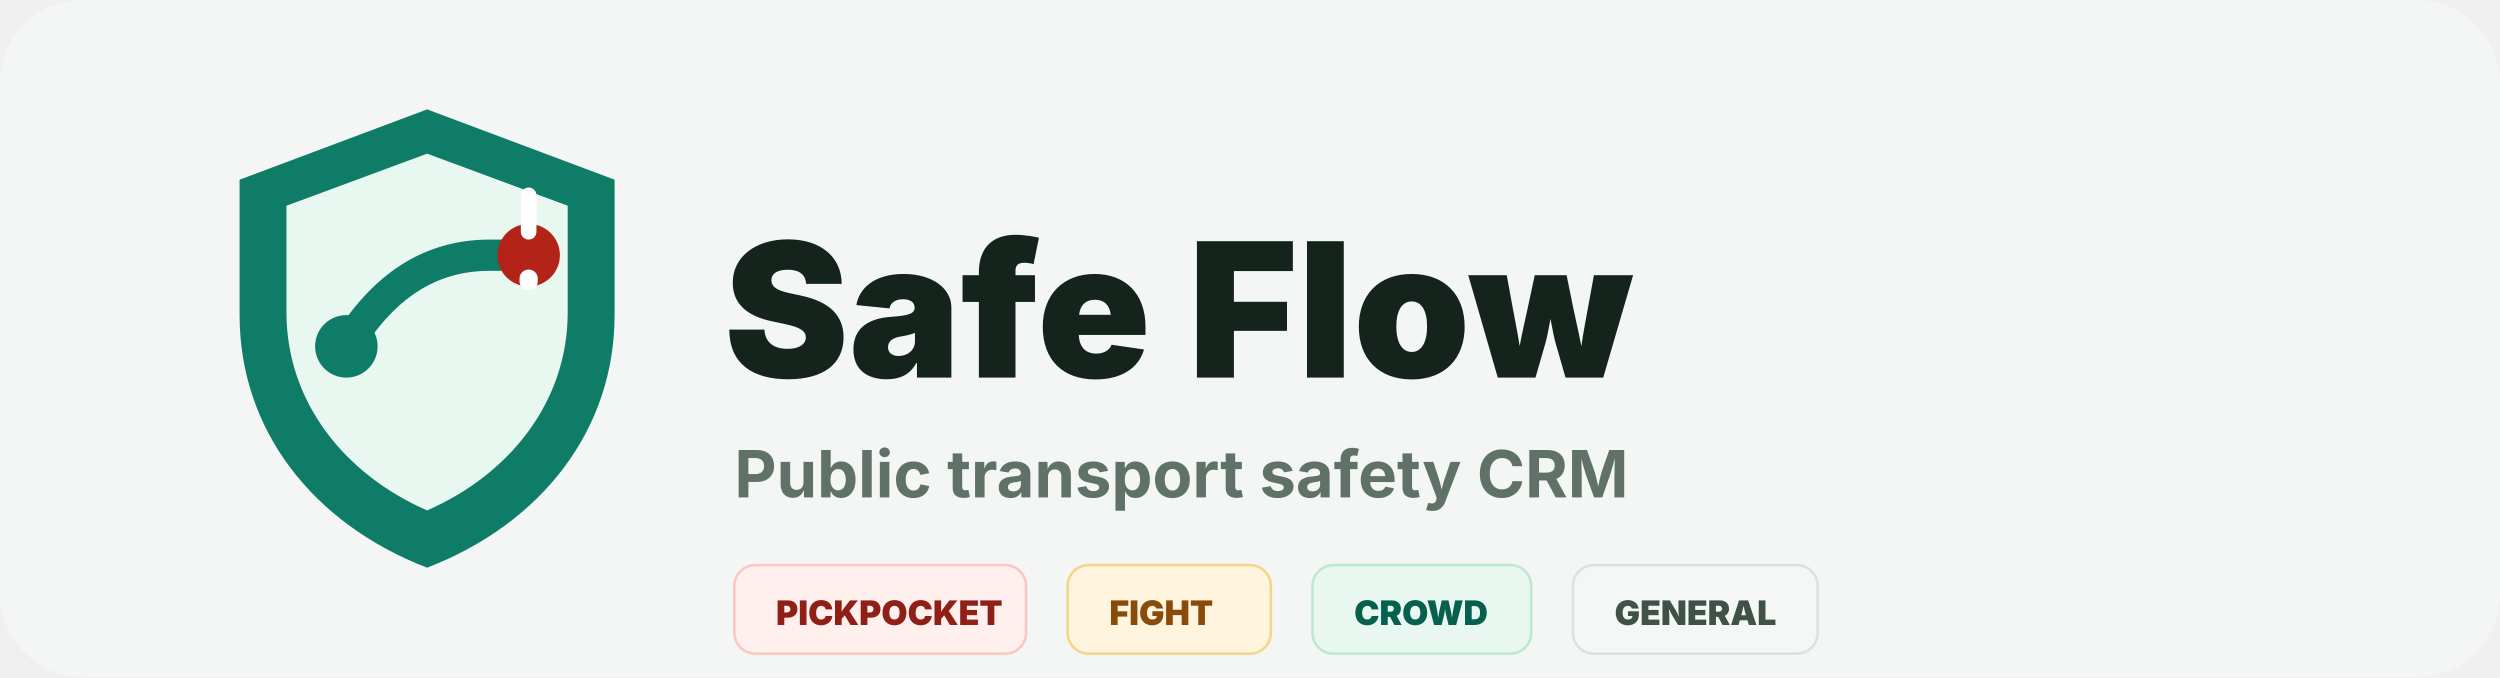
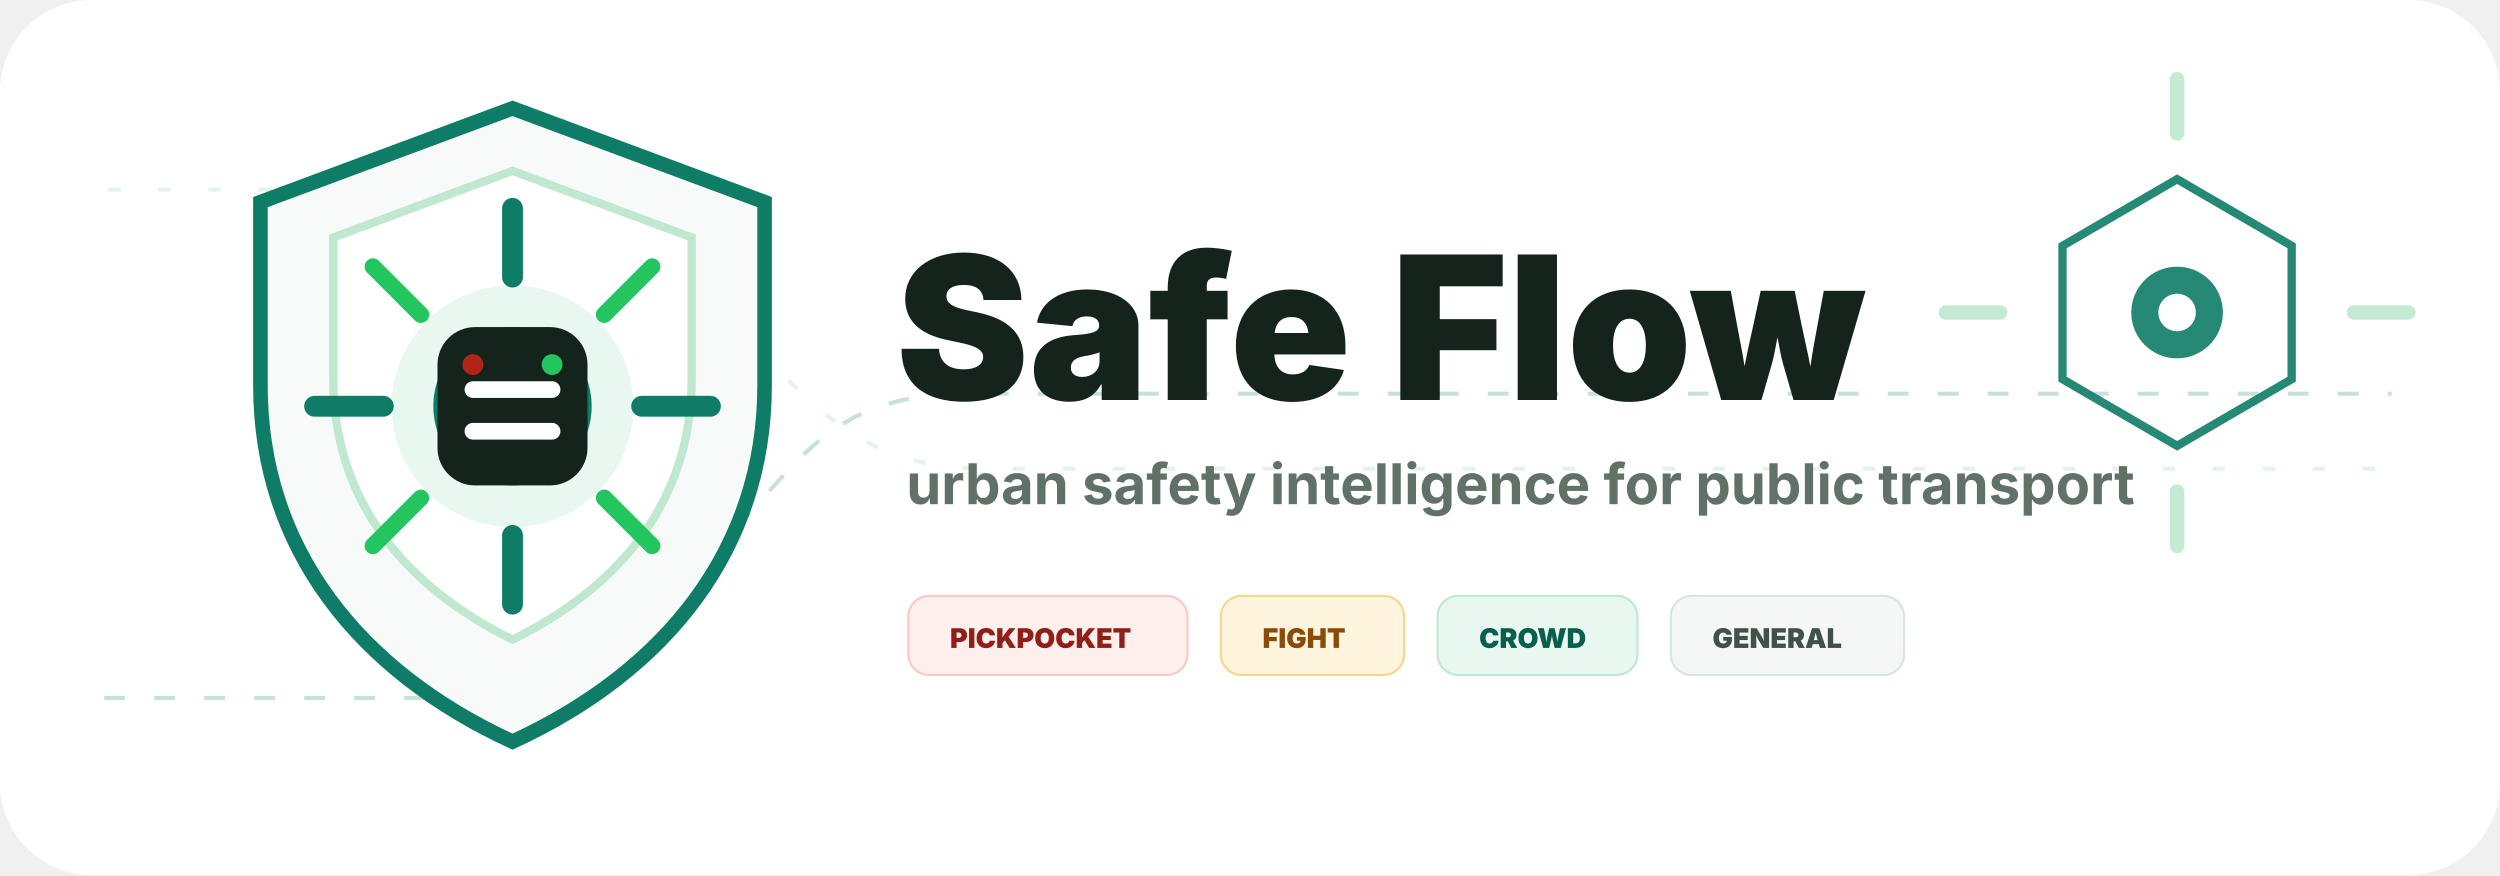
- <svg xmlns="http://www.w3.org/2000/svg" width="960" height="260" viewBox="0 0 960 260" fill="none" role="img" aria-labelledby="title desc">
-   <rect width="960" height="260" rx="32" fill="#F3F6F4" />
-   <g transform="translate(72 42)">
-     <path d="M92 0L164 27V79C164 123 136 159 92 176C48 159 20 123 20 79V27L92 0Z" fill="#0E7C66" />
-     <path d="M92 17L146 37V78C146 112 124 140 92 154C60 140 38 112 38 78V37L92 17Z" fill="#E8F7EF" />
-     <path d="M61 91C75 68 93 56 116 56H131" stroke="#0E7C66" stroke-width="12" stroke-linecap="round" />
-     <circle cx="61" cy="91" r="12" fill="#0E7C66" />
-     <circle cx="131" cy="56" r="12" fill="#B42318" />
-     <path d="M131 33V47" stroke="#fff" stroke-width="6" stroke-linecap="round" />
-     <path d="M131 65V66" stroke="#fff" stroke-width="7" stroke-linecap="round" />
+ <svg xmlns="http://www.w3.org/2000/svg" width="1200" height="420" viewBox="0 0 1200 420" fill="none" role="img" aria-labelledby="title desc">
+   <rect width="1200" height="420" rx="44" fill="#FFFFFF" />
+   <path d="M50 335H247C291 335 308 304 333 276L378 226C403 199 426 189 466 189H1148" stroke="#C8E2D8" stroke-width="2" stroke-dasharray="10 14" />
+   <path d="M52 91H250C290 91 310 117 337 143L383 187C410 213 434 225 474 225H1148" stroke="#E5F3EE" stroke-width="2" stroke-dasharray="6 18" />
+   <g transform="translate(84 52)">
+     <path d="M162 0L283 45V133C283 211 236 270 162 304C88 270 41 211 41 133V45L162 0Z" fill="#F7FAF8" stroke="#0E7C66" stroke-width="7" />
+     <path d="M162 30L248 62V130C248 187 215 229 162 255C109 229 76 187 76 130V62L162 30Z" fill="#FFFFFF" stroke="#BFE8CF" stroke-width="4" />
+     <circle cx="162" cy="143" r="58" fill="#E8F7EF" />
+     <circle cx="162" cy="143" r="38" fill="#0E7C66" />
+     <circle cx="162" cy="143" r="18" fill="#FFFFFF" />
+     <path d="M162 81V48" stroke="#0E7C66" stroke-width="10" stroke-linecap="round" />
+     <path d="M162 238V205" stroke="#0E7C66" stroke-width="10" stroke-linecap="round" />
+     <path d="M100 143H67" stroke="#0E7C66" stroke-width="10" stroke-linecap="round" />
+     <path d="M257 143H224" stroke="#0E7C66" stroke-width="10" stroke-linecap="round" />
+     <path d="M118 99L95 76" stroke="#22C55E" stroke-width="8" stroke-linecap="round" />
+     <path d="M229 210L206 187" stroke="#22C55E" stroke-width="8" stroke-linecap="round" />
+     <path d="M206 99L229 76" stroke="#22C55E" stroke-width="8" stroke-linecap="round" />
+     <path d="M95 210L118 187" stroke="#22C55E" stroke-width="8" stroke-linecap="round" />
+     <rect x="126" y="105" width="72" height="76" rx="18" fill="#14241D" />
+     <path d="M143 135H181" stroke="#FFFFFF" stroke-width="8" stroke-linecap="round" />
+     <path d="M143 155H181" stroke="#FFFFFF" stroke-width="8" stroke-linecap="round" />
+     <circle cx="143" cy="123" r="5" fill="#B42318" />
+     <circle cx="181" cy="123" r="5" fill="#22C55E" />
  </g>
-   <g transform="translate(278 73)">
-     <text x="0" y="72" fill="#14241D" font-family="Inter, Segoe UI, Arial, sans-serif" font-size="72" font-weight="850" letter-spacing="0">Safe Flow</text>
-     <text x="4" y="118" fill="#607267" font-family="Inter, Segoe UI, Arial, sans-serif" font-size="25" font-weight="700" letter-spacing="0">Public transport safety CRM</text>
-     <g transform="translate(4 144)">
-       <rect width="112" height="34" rx="8" fill="#FFF0EE" stroke="#FAC7C2" />
-       <text x="16" y="23" fill="#8F1F17" font-family="Inter, Segoe UI, Arial, sans-serif" font-size="13" font-weight="850">PICKPOCKET</text>
-       <rect x="128" width="78" height="34" rx="8" fill="#FFF5DF" stroke="#F4D58A" />
-       <text x="144" y="23" fill="#8A4B08" font-family="Inter, Segoe UI, Arial, sans-serif" font-size="13" font-weight="850">FIGHT</text>
-       <rect x="222" width="84" height="34" rx="8" fill="#E8F7EF" stroke="#BFE8CF" />
-       <text x="238" y="23" fill="#075F4E" font-family="Inter, Segoe UI, Arial, sans-serif" font-size="13" font-weight="850">CROWD</text>
-       <rect x="322" width="94" height="34" rx="8" fill="#F4F7F5" stroke="#D8E4DE" />
-       <text x="338" y="23" fill="#405147" font-family="Inter, Segoe UI, Arial, sans-serif" font-size="13" font-weight="850">GENERAL</text>
+   <g transform="translate(430 104)">
+     <text x="0" y="88" fill="#14241D" font-family="Inter, Segoe UI, Arial, sans-serif" font-size="96" font-weight="900" letter-spacing="0">Safe Flow</text>
+     <text x="5" y="138" fill="#607267" font-family="Inter, Segoe UI, Arial, sans-serif" font-size="27" font-weight="700" letter-spacing="0">urban safety intelligence for public transport</text>
+     <g transform="translate(6 182)">
+       <rect width="134" height="38" rx="10" fill="#FFF0EE" stroke="#FAC7C2" />
+       <text x="20" y="25" fill="#8F1F17" font-family="Inter, Segoe UI, Arial, sans-serif" font-size="13" font-weight="900">PICKPOCKET</text>
+       <rect x="150" width="88" height="38" rx="10" fill="#FFF5DF" stroke="#F4D58A" />
+       <text x="170" y="25" fill="#8A4B08" font-family="Inter, Segoe UI, Arial, sans-serif" font-size="13" font-weight="900">FIGHT</text>
+       <rect x="254" width="96" height="38" rx="10" fill="#E8F7EF" stroke="#BFE8CF" />
+       <text x="274" y="25" fill="#075F4E" font-family="Inter, Segoe UI, Arial, sans-serif" font-size="13" font-weight="900">CROWD</text>
+       <rect x="366" width="112" height="38" rx="10" fill="#F4F7F5" stroke="#D8E4DE" />
+       <text x="386" y="25" fill="#405147" font-family="Inter, Segoe UI, Arial, sans-serif" font-size="13" font-weight="900">GENERAL</text>
    </g>
  </g>
+   <g opacity="0.9">
+     <path d="M1045 86L1100 118V182L1045 214L990 182V118L1045 86Z" stroke="#0E7C66" stroke-width="4" />
+     <circle cx="1045" cy="150" r="22" fill="#0E7C66" />
+     <circle cx="1045" cy="150" r="9" fill="#FFFFFF" />
+     <path d="M1045 64V38" stroke="#BFE8CF" stroke-width="7" stroke-linecap="round" />
+     <path d="M1045 262V236" stroke="#BFE8CF" stroke-width="7" stroke-linecap="round" />
+     <path d="M960 150H934" stroke="#BFE8CF" stroke-width="7" stroke-linecap="round" />
+     <path d="M1156 150H1130" stroke="#BFE8CF" stroke-width="7" stroke-linecap="round" />
+   </g>
</svg>
